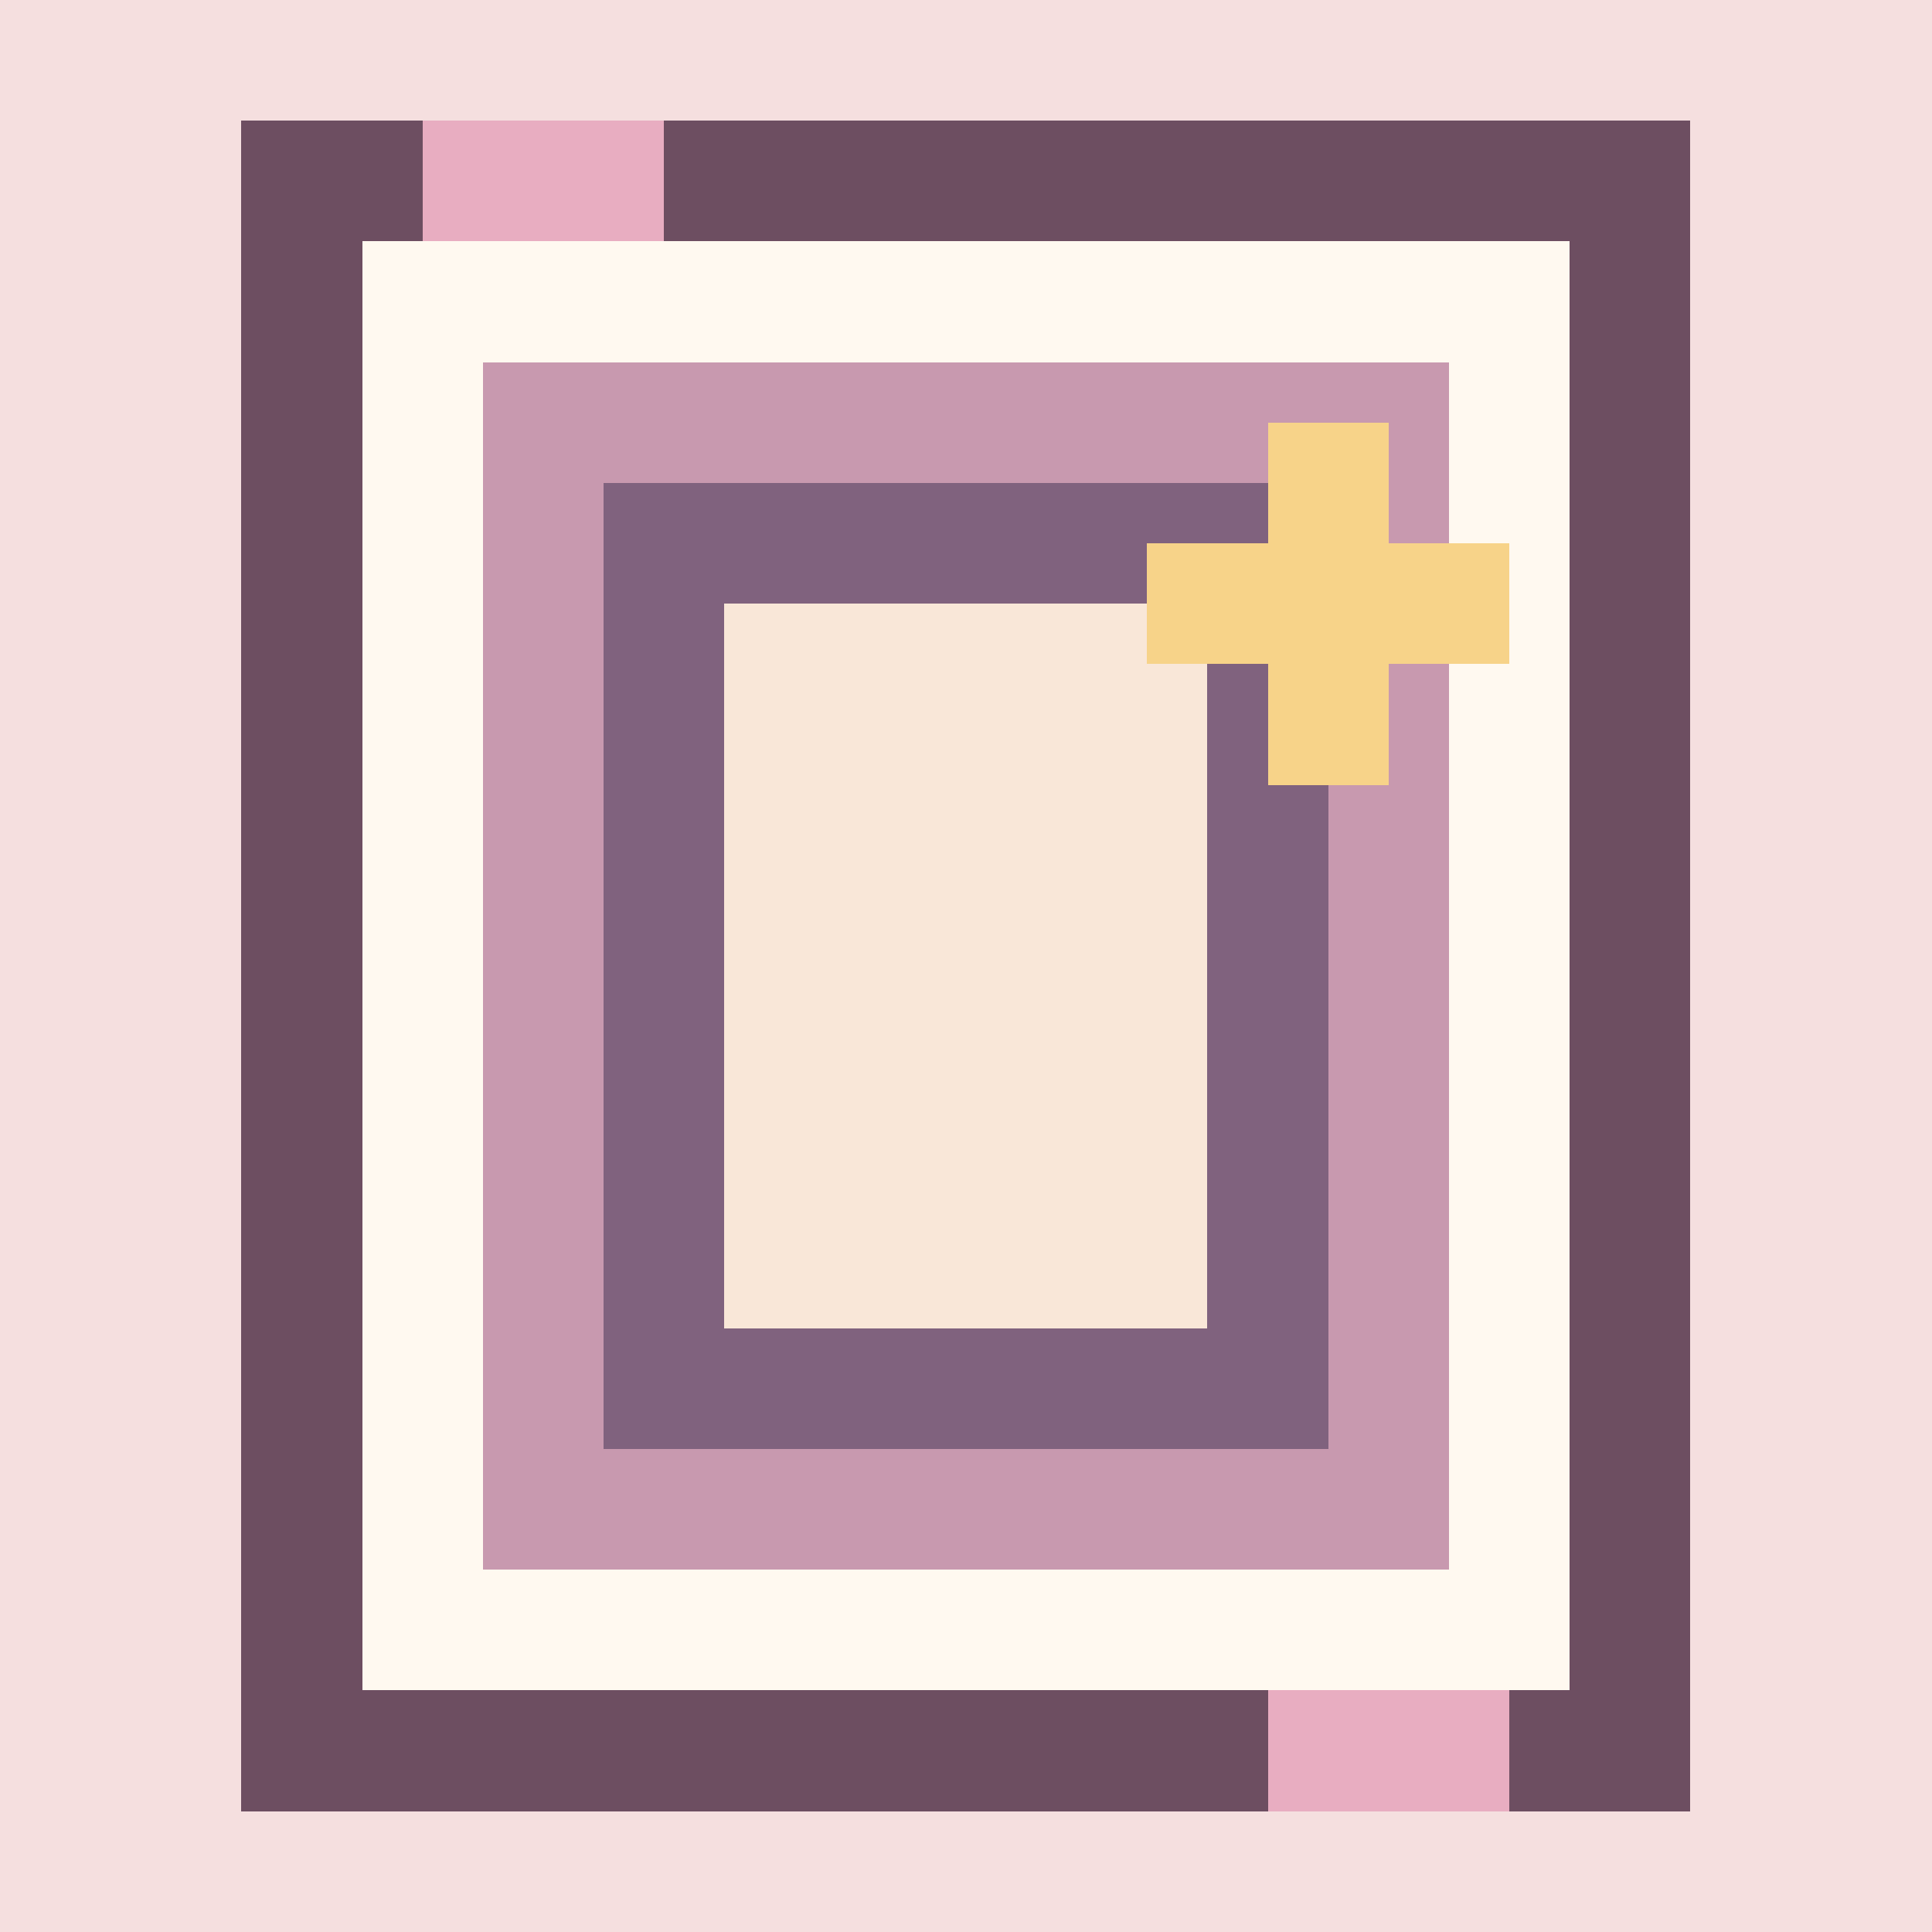
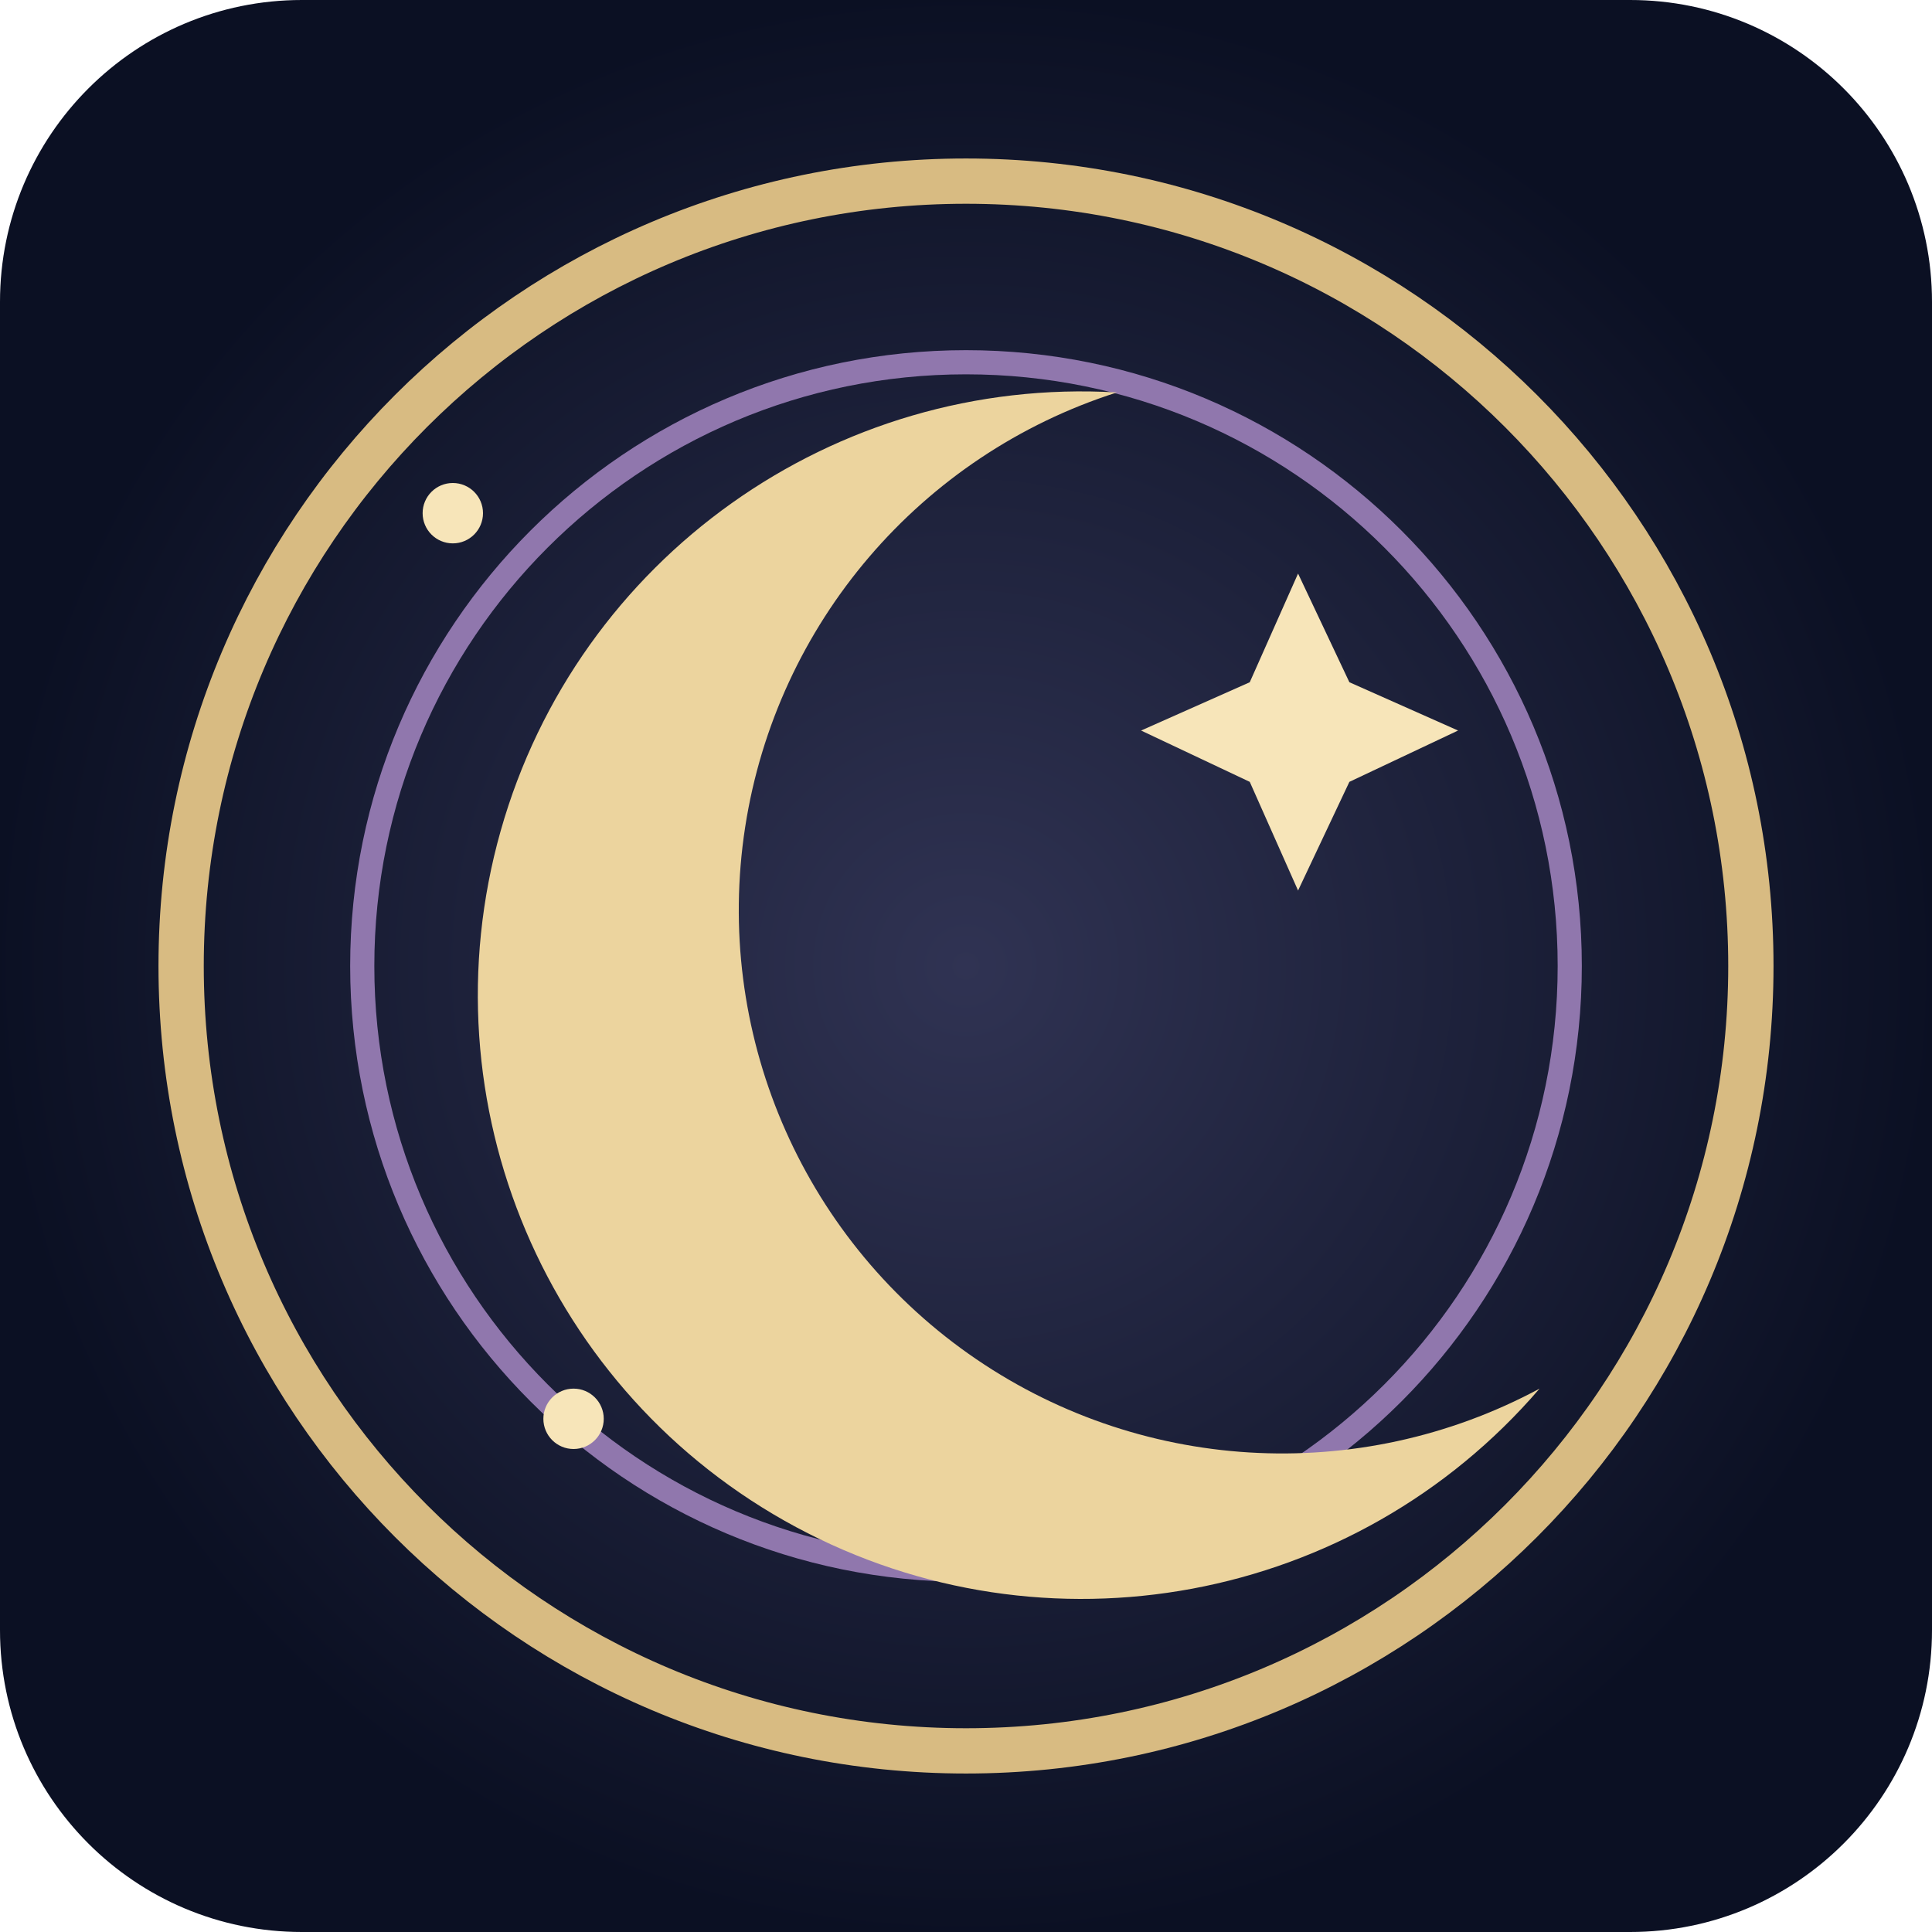
- <svg xmlns="http://www.w3.org/2000/svg" viewBox="0 0 64 64" shape-rendering="crispEdges">
-   <rect width="64" height="64" fill="#f5dfdf" />
-   <path d="M8 4h48v56H8z" fill="#6d4e61" />
-   <path d="M12 8h40v48H12z" fill="#fff9f0" />
-   <path d="M16 12h32v40H16z" fill="#c899af" />
-   <path d="M20 16h24v32H20z" fill="#80627e" />
-   <path d="M24 20h16v24H24z" fill="#f9e7d8" />
-   <path d="M32 22a10 10 0 1 0 0 20 8 8 0 1 1 0-20" fill="#a3678b" />
-   <path d="M42 14v4h-4v4h4v4h4v-4h4v-4h-4v-4z" fill="#f7d389" />
-   <path d="M14 4h8v4h-8zm28 52h8v4h-8z" fill="#e8adc1" />
+ <svg xmlns="http://www.w3.org/2000/svg" viewBox="0 0 64 64">
+   <defs>
+     <radialGradient id="sky">
+       <stop stop-color="#303353" />
+       <stop offset="1" stop-color="#0b1023" />
+     </radialGradient>
+   </defs>
+   <rect width="64" height="64" rx="10" fill="url(#sky)" />
+   <circle cx="32" cy="32" r="26" fill="none" stroke="#d8bb82" stroke-width="1.5" />
+   <circle cx="32" cy="32" r="20" fill="none" stroke="#9d81ba" stroke-width=".8" opacity=".9" />
+   <path d="M37 13a20 20 0 1 0 14 33 18 18 0 1 1-14-33Z" fill="#ecd49e" />
+   <path d="m43 19 1.7 3.6 3.6 1.6-3.6 1.7-1.7 3.6-1.6-3.6-3.6-1.7 3.6-1.6z" fill="#f7e5b9" />
+   <circle cx="15" cy="17" r="1" fill="#f7e5b9" />
+   <circle cx="19" cy="47" r="1" fill="#f7e5b9" />
</svg>
